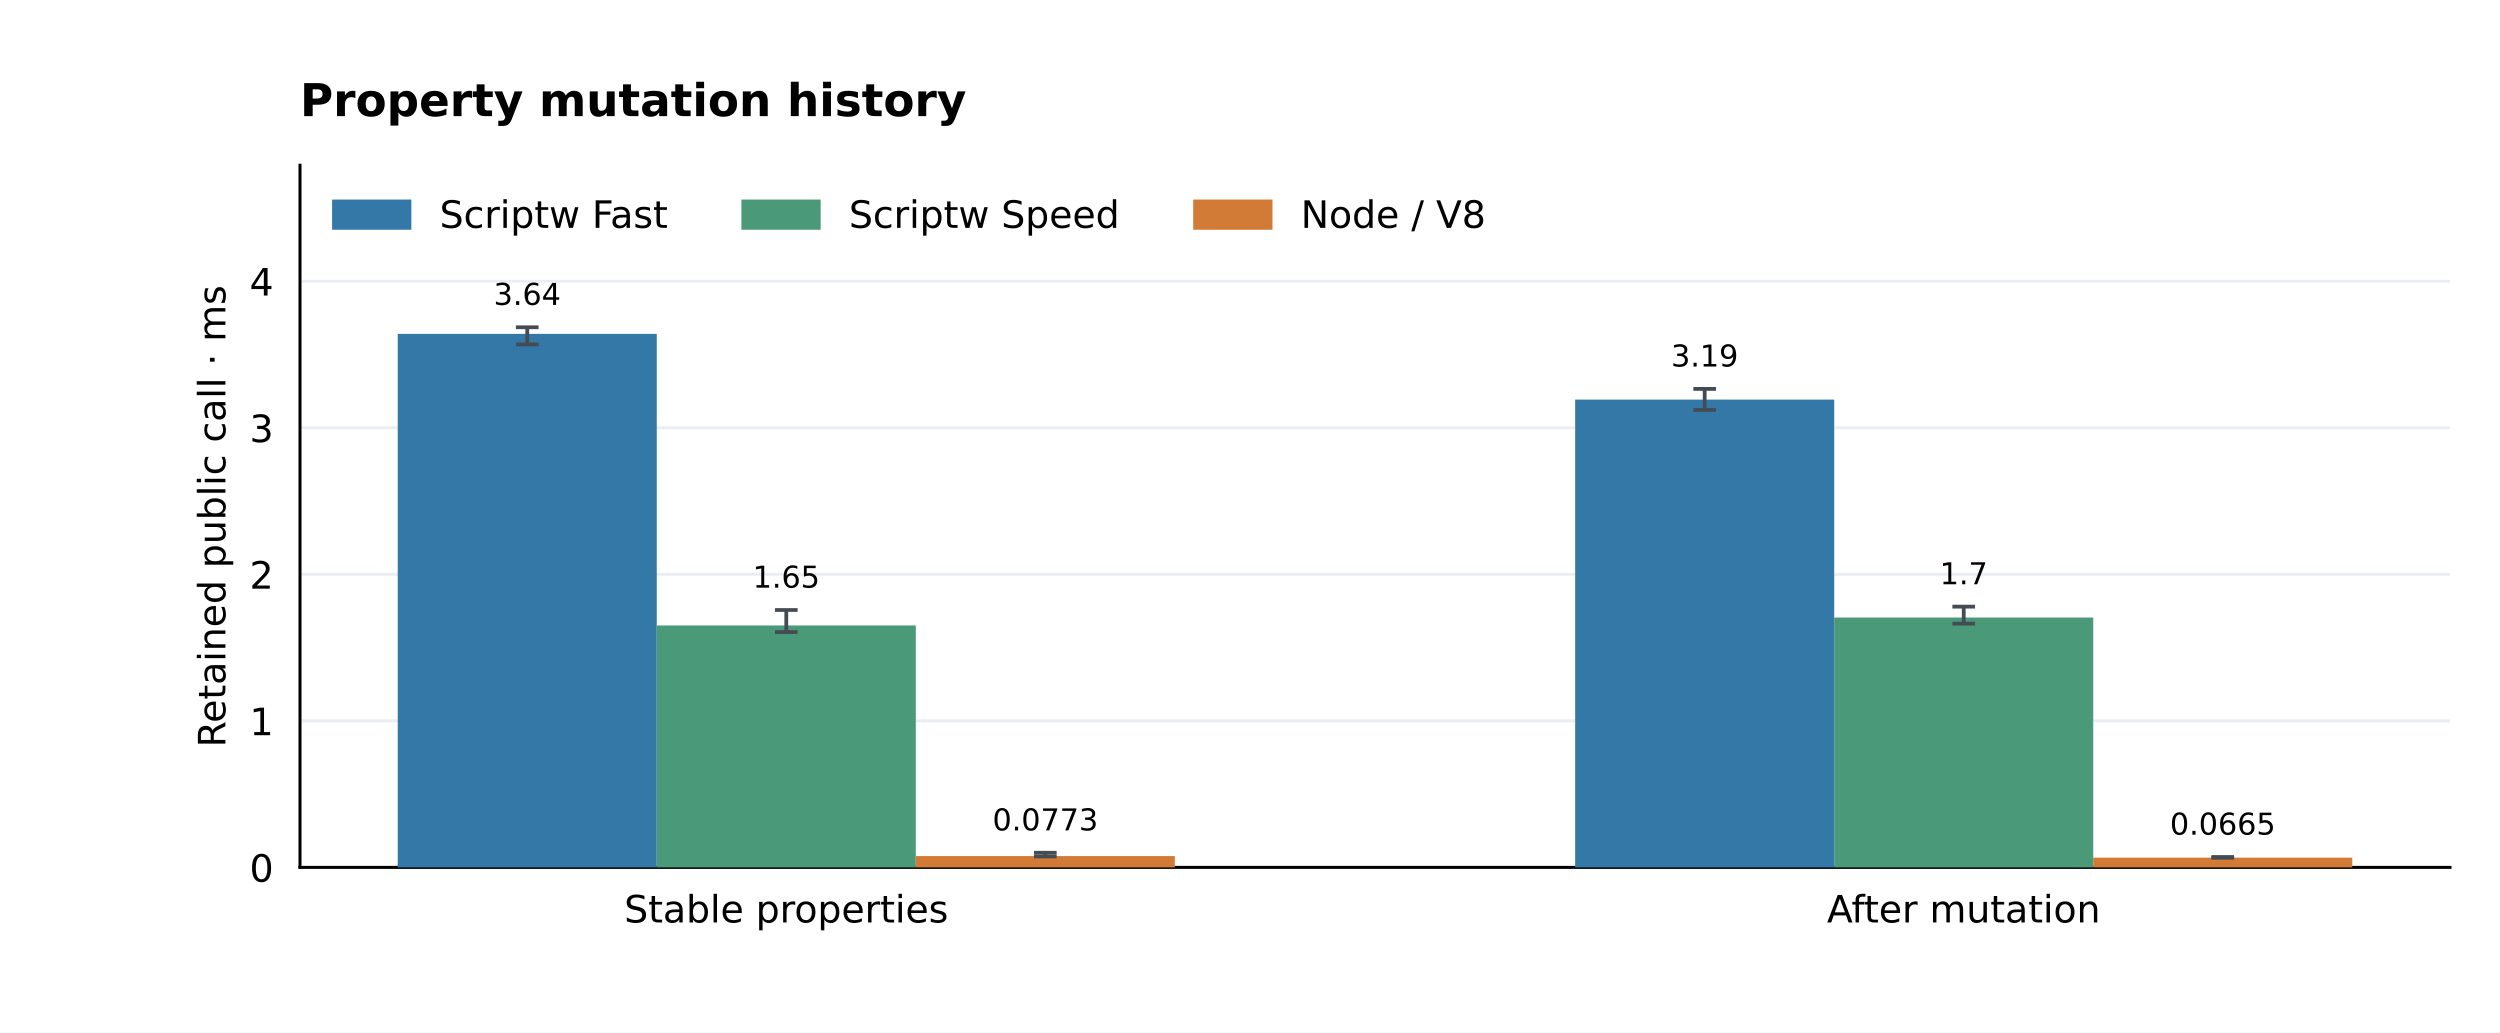
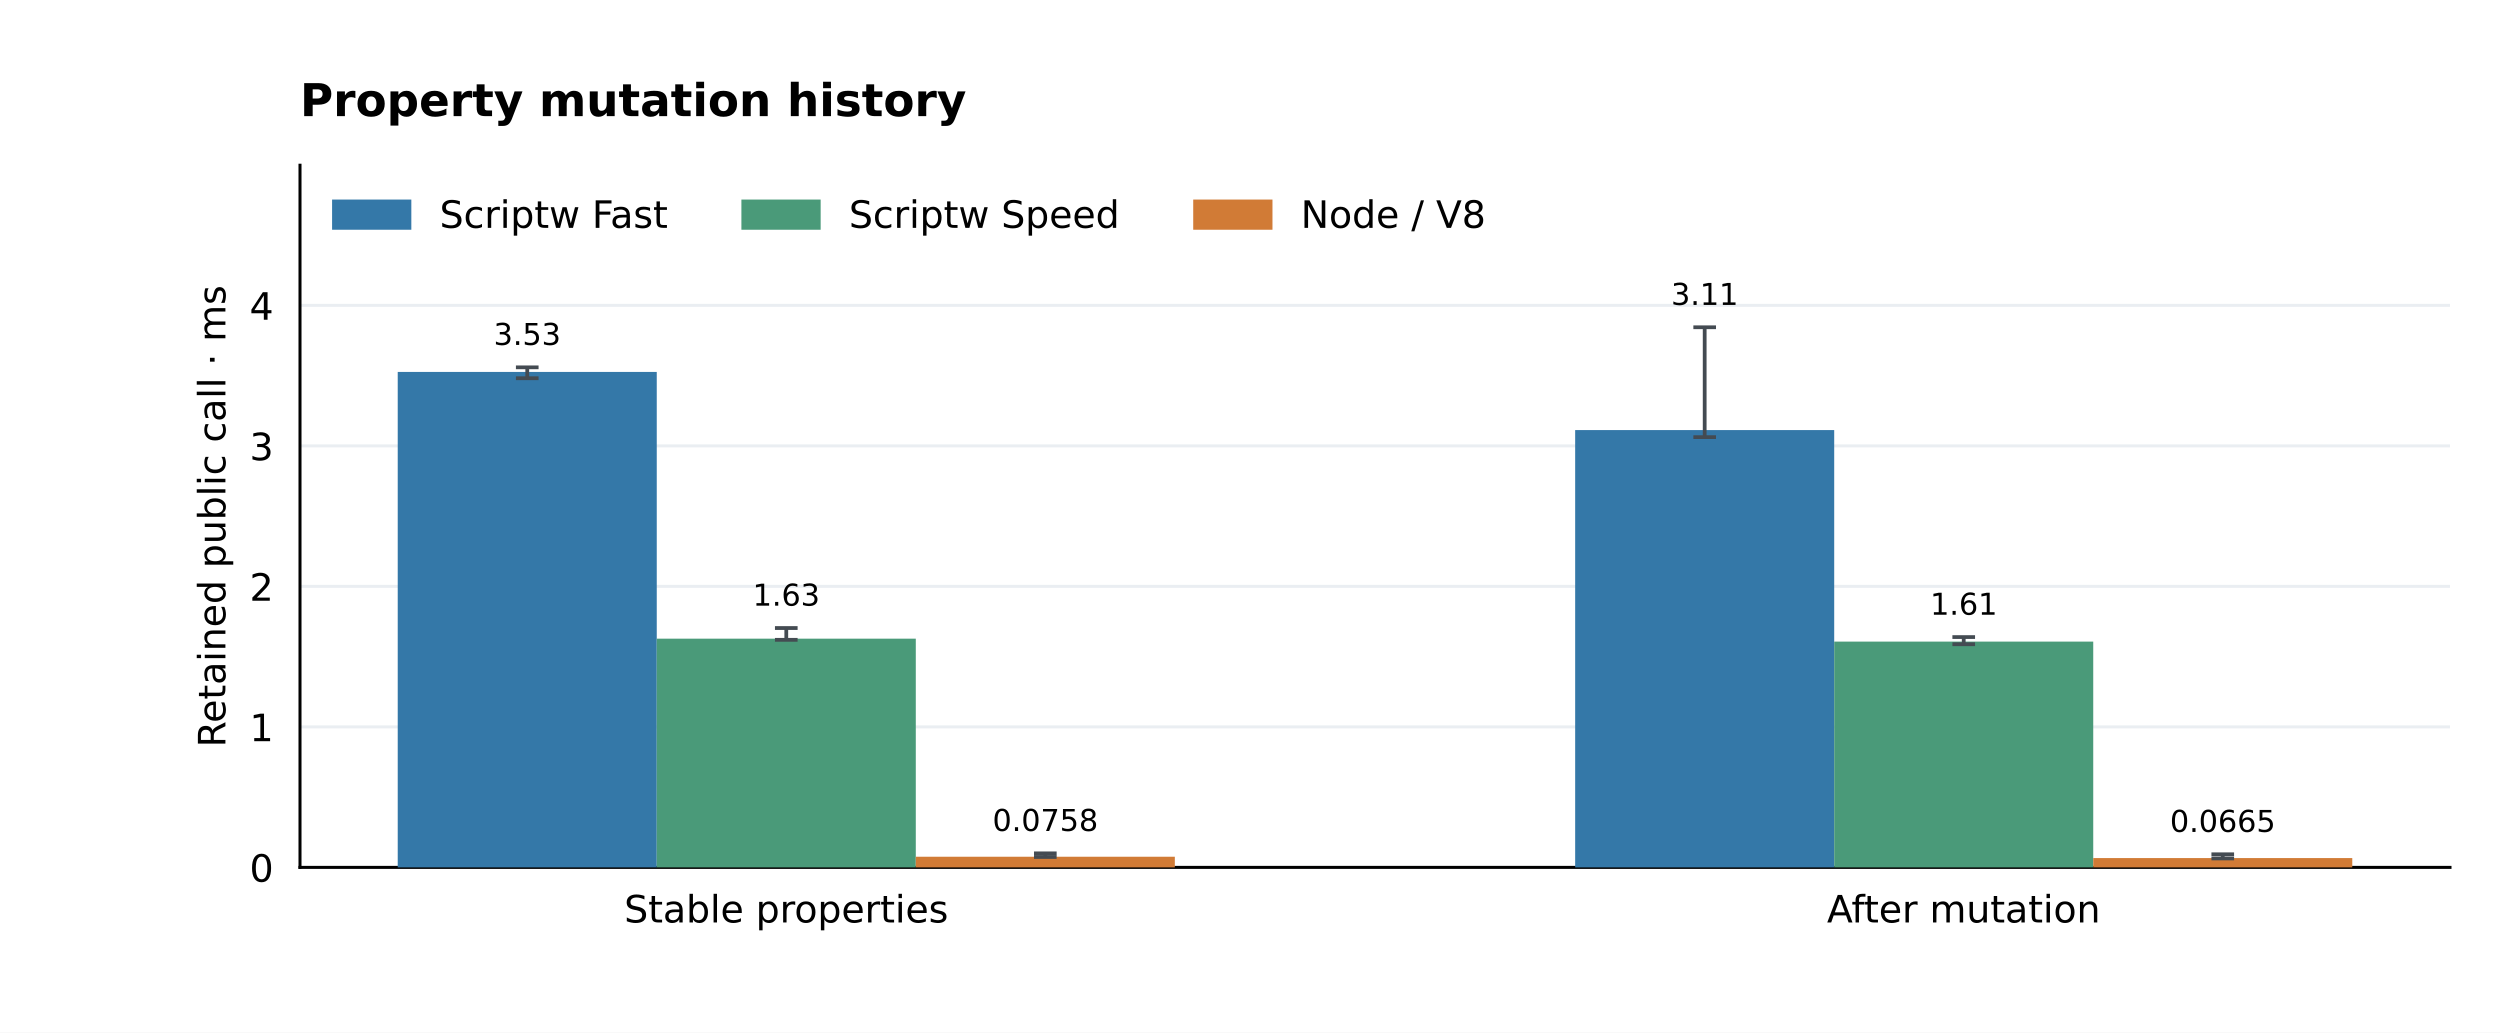
<svg xmlns="http://www.w3.org/2000/svg" xmlns:xlink="http://www.w3.org/1999/xlink" width="662.4pt" height="273.6pt" viewBox="0 0 662.4 273.6" version="1.1">
  <defs>
    <style type="text/css">*{stroke-linejoin: round; stroke-linecap: butt}</style>
  </defs>
  <g id="figure_1">
    <g id="patch_1">
      <path d="M 0 273.6 L 662.4 273.6 L 662.4 0 L 0 0 z " style="fill: #ffffff" />
    </g>
    <g id="axes_1">
      <g id="patch_2">
        <path d="M 79.488 229.824 L 649.152 229.824 L 649.152 43.776 L 79.488 43.776 z " style="fill: #ffffff" />
      </g>
      <g id="matplotlib.axis_1">
        <g id="xtick_1">
          <g id="line2d_1" />
          <g id="text_1">
            <text style="font-size: 10px; font-family: 'DejaVu Sans'; text-anchor: middle" x="208.333" y="244.422" transform="rotate(-0 208.3331 244.4224)">Stable properties</text>
          </g>
        </g>
        <g id="xtick_2">
          <g id="line2d_2" />
          <g id="text_2">
            <text style="font-size: 10px; font-family: 'DejaVu Sans'; text-anchor: middle" x="520.307" y="244.422" transform="rotate(-0 520.3069 244.4224)">After mutation</text>
          </g>
        </g>
      </g>
      <g id="matplotlib.axis_2">
        <g id="ytick_1">
          <g id="line2d_3">
            <path d="M 79.488 229.824 L 649.152 229.824 " clip-path="url(#p734627fd88)" style="fill: none; stroke: #eaeef2; stroke-width: 0.8; stroke-linecap: square" />
          </g>
          <g id="line2d_4" />
          <g id="text_3">
            <text style="font-size: 10px; font-family: 'DejaVu Sans'; text-anchor: end" x="72.488" y="233.623" transform="rotate(-0 72.488 233.6228)">0</text>
          </g>
        </g>
        <g id="ytick_2">
          <g id="line2d_5">
-             <path d="M 79.488 190.997 L 649.152 190.997 " clip-path="url(#p734627fd88)" style="fill: none; stroke: #eaeef2; stroke-width: 0.8; stroke-linecap: square" />
+             <path d="M 79.488 192.597 L 649.152 192.597 " clip-path="url(#p734627fd88)" style="fill: none; stroke: #eaeef2; stroke-width: 0.8; stroke-linecap: square" />
          </g>
          <g id="line2d_6" />
          <g id="text_4">
-             <text style="font-size: 10px; font-family: 'DejaVu Sans'; text-anchor: end" x="72.488" y="194.795" transform="rotate(-0 72.488 194.7954)">1</text>
+             <text style="font-size: 10px; font-family: 'DejaVu Sans'; text-anchor: end" x="72.488" y="196.396" transform="rotate(-0 72.488 196.3956)">1</text>
          </g>
        </g>
        <g id="ytick_3">
          <g id="line2d_7">
-             <path d="M 79.488 152.169 L 649.152 152.169 " clip-path="url(#p734627fd88)" style="fill: none; stroke: #eaeef2; stroke-width: 0.8; stroke-linecap: square" />
+             <path d="M 79.488 155.37 L 649.152 155.37 " clip-path="url(#p734627fd88)" style="fill: none; stroke: #eaeef2; stroke-width: 0.8; stroke-linecap: square" />
          </g>
          <g id="line2d_8" />
          <g id="text_5">
-             <text style="font-size: 10px; font-family: 'DejaVu Sans'; text-anchor: end" x="72.488" y="155.968" transform="rotate(-0 72.488 155.968)">2</text>
+             <text style="font-size: 10px; font-family: 'DejaVu Sans'; text-anchor: end" x="72.488" y="159.168" transform="rotate(-0 72.488 159.1684)">2</text>
          </g>
        </g>
        <g id="ytick_4">
          <g id="line2d_9">
-             <path d="M 79.488 113.342 L 649.152 113.342 " clip-path="url(#p734627fd88)" style="fill: none; stroke: #eaeef2; stroke-width: 0.8; stroke-linecap: square" />
+             <path d="M 79.488 118.142 L 649.152 118.142 " clip-path="url(#p734627fd88)" style="fill: none; stroke: #eaeef2; stroke-width: 0.8; stroke-linecap: square" />
          </g>
          <g id="line2d_10" />
          <g id="text_6">
-             <text style="font-size: 10px; font-family: 'DejaVu Sans'; text-anchor: end" x="72.488" y="117.141" transform="rotate(-0 72.488 117.1407)">3</text>
+             <text style="font-size: 10px; font-family: 'DejaVu Sans'; text-anchor: end" x="72.488" y="121.941" transform="rotate(-0 72.488 121.9412)">3</text>
          </g>
        </g>
        <g id="ytick_5">
          <g id="line2d_11">
-             <path d="M 79.488 74.514 L 649.152 74.514 " clip-path="url(#p734627fd88)" style="fill: none; stroke: #eaeef2; stroke-width: 0.8; stroke-linecap: square" />
+             <path d="M 79.488 80.915 L 649.152 80.915 " clip-path="url(#p734627fd88)" style="fill: none; stroke: #eaeef2; stroke-width: 0.8; stroke-linecap: square" />
          </g>
          <g id="line2d_12" />
          <g id="text_7">
-             <text style="font-size: 10px; font-family: 'DejaVu Sans'; text-anchor: end" x="72.488" y="78.313" transform="rotate(-0 72.488 78.31326)">4</text>
+             <text style="font-size: 10px; font-family: 'DejaVu Sans'; text-anchor: end" x="72.488" y="84.714" transform="rotate(-0 72.488 84.71393)">4</text>
          </g>
        </g>
        <g id="text_8">
          <text style="font-size: 10px; font-family: 'DejaVu Sans'; text-anchor: middle" x="59.723" y="136.8" transform="rotate(-90 59.72316 136.8)">Retained public call · ms</text>
        </g>
      </g>
      <g id="patch_3">
        <path d="M 79.488 229.824 L 79.488 43.776 " style="fill: none; stroke: #000000; stroke-width: 0.8; stroke-linejoin: miter; stroke-linecap: square" />
      </g>
      <g id="patch_4">
        <path d="M 79.488 229.824 L 649.152 229.824 " style="fill: none; stroke: #000000; stroke-width: 0.8; stroke-linejoin: miter; stroke-linecap: square" />
      </g>
      <g id="patch_5">
-         <path d="M 105.382 229.824 L 174.016 229.824 L 174.016 88.468 L 105.382 88.468 z " clip-path="url(#p734627fd88)" style="fill: #3478a8" />
+         <path d="M 105.382 229.824 L 174.016 229.824 L 174.016 98.539 L 105.382 98.539 z " clip-path="url(#p734627fd88)" style="fill: #3478a8" />
      </g>
      <g id="text_9">
-         <text style="font-size: 8px; font-family: 'DejaVu Sans'; text-anchor: middle" x="139.699" y="80.788" transform="rotate(-0 139.6989 80.78828)">3.64</text>
+         <text style="font-size: 8px; font-family: 'DejaVu Sans'; text-anchor: middle" x="139.699" y="91.403" transform="rotate(-0 139.6989 91.40303)">3.53</text>
      </g>
      <g id="patch_6">
-         <path d="M 417.356 229.824 L 485.99 229.824 L 485.99 105.874 L 417.356 105.874 z " clip-path="url(#p734627fd88)" style="fill: #3478a8" />
+         <path d="M 417.356 229.824 L 485.99 229.824 L 485.99 113.949 L 417.356 113.949 z " clip-path="url(#p734627fd88)" style="fill: #3478a8" />
      </g>
      <g id="text_10">
-         <text style="font-size: 8px; font-family: 'DejaVu Sans'; text-anchor: middle" x="451.673" y="97.117" transform="rotate(-0 451.6726 97.11706)">3.19</text>
+         <text style="font-size: 8px; font-family: 'DejaVu Sans'; text-anchor: middle" x="451.673" y="80.788" transform="rotate(-0 451.6726 80.78828)">3.11</text>
      </g>
      <g id="patch_7">
-         <path d="M 174.016 229.824 L 242.65 229.824 L 242.65 165.725 L 174.016 165.725 z " clip-path="url(#p734627fd88)" style="fill: #4a9a79" />
+         <path d="M 174.016 229.824 L 242.65 229.824 L 242.65 169.227 L 174.016 169.227 z " clip-path="url(#p734627fd88)" style="fill: #4a9a79" />
      </g>
      <g id="text_11">
-         <text style="font-size: 8px; font-family: 'DejaVu Sans'; text-anchor: middle" x="208.333" y="155.706" transform="rotate(-0 208.3331 155.7063)">1.65</text>
+         <text style="font-size: 8px; font-family: 'DejaVu Sans'; text-anchor: middle" x="208.333" y="160.481" transform="rotate(-0 208.3331 160.4808)">1.63</text>
      </g>
      <g id="patch_8">
-         <path d="M 485.99 229.824 L 554.624 229.824 L 554.624 163.623 L 485.99 163.623 z " clip-path="url(#p734627fd88)" style="fill: #4a9a79" />
+         <path d="M 485.99 229.824 L 554.624 229.824 L 554.624 170.006 L 485.99 170.006 z " clip-path="url(#p734627fd88)" style="fill: #4a9a79" />
      </g>
      <g id="text_12">
-         <text style="font-size: 8px; font-family: 'DejaVu Sans'; text-anchor: middle" x="520.307" y="154.81" transform="rotate(-0 520.3069 154.8096)">1.7</text>
+         <text style="font-size: 8px; font-family: 'DejaVu Sans'; text-anchor: middle" x="520.307" y="162.877" transform="rotate(-0 520.3069 162.8768)">1.61</text>
      </g>
      <g id="patch_9">
-         <path d="M 242.65 229.824 L 311.284 229.824 L 311.284 226.822 L 242.65 226.822 z " clip-path="url(#p734627fd88)" style="fill: #d17b36" />
+         <path d="M 242.65 229.824 L 311.284 229.824 L 311.284 227.003 L 242.65 227.003 z " clip-path="url(#p734627fd88)" style="fill: #d17b36" />
      </g>
      <g id="text_13">
-         <text style="font-size: 8px; font-family: 'DejaVu Sans'; text-anchor: middle" x="276.967" y="220.028" transform="rotate(-0 276.9674 220.0276)">0.0773</text>
+         <text style="font-size: 8px; font-family: 'DejaVu Sans'; text-anchor: middle" x="276.967" y="220.176" transform="rotate(-0 276.9674 220.1764)">0.0758</text>
      </g>
      <g id="patch_10">
-         <path d="M 554.624 229.824 L 623.258 229.824 L 623.258 227.24 L 554.624 227.24 z " clip-path="url(#p734627fd88)" style="fill: #d17b36" />
+         <path d="M 554.624 229.824 L 623.258 229.824 L 623.258 227.348 L 554.624 227.348 z " clip-path="url(#p734627fd88)" style="fill: #d17b36" />
      </g>
      <g id="text_14">
-         <text style="font-size: 8px; font-family: 'DejaVu Sans'; text-anchor: middle" x="588.941" y="221.147" transform="rotate(-0 588.9411 221.1468)">0.0665</text>
+         <text style="font-size: 8px; font-family: 'DejaVu Sans'; text-anchor: middle" x="588.941" y="220.421" transform="rotate(-0 588.9411 220.4214)">0.0665</text>
      </g>
      <g id="text_15">
        <text style="font-weight: 700; font-size: 12px; font-family: 'DejaVu Sans'; text-anchor: start" x="79.488" y="30.776" transform="rotate(-0 79.488 30.776)">Property mutation history</text>
      </g>
      <g id="LineCollection_1">
-         <path d="M 139.699 91.26 L 139.699 86.71 " clip-path="url(#p734627fd88)" style="fill: none; stroke: #444b52" />
+         <path d="M 139.699 100.219 L 139.699 97.325 " clip-path="url(#p734627fd88)" style="fill: none; stroke: #444b52" />
      </g>
      <g id="line2d_13">
        <defs>
          <path id="m65b1cacb22" d="M 3 0 L -3 -0 " style="stroke: #444b52" />
        </defs>
        <g clip-path="url(#p734627fd88)">
-           <use xlink:href="#m65b1cacb22" x="139.699" y="91.26" style="fill: #1f77b4; stroke: #444b52" />
+           <use xlink:href="#m65b1cacb22" x="139.699" y="100.219" style="fill: #1f77b4; stroke: #444b52" />
        </g>
      </g>
      <g id="line2d_14">
        <g clip-path="url(#p734627fd88)">
-           <use xlink:href="#m65b1cacb22" x="139.699" y="86.71" style="fill: #1f77b4; stroke: #444b52" />
+           <use xlink:href="#m65b1cacb22" x="139.699" y="97.325" style="fill: #1f77b4; stroke: #444b52" />
        </g>
      </g>
      <g id="LineCollection_2">
-         <path d="M 451.673 108.618 L 451.673 103.039 " clip-path="url(#p734627fd88)" style="fill: none; stroke: #444b52" />
+         <path d="M 451.673 115.824 L 451.673 86.71 " clip-path="url(#p734627fd88)" style="fill: none; stroke: #444b52" />
      </g>
      <g id="line2d_15">
        <g clip-path="url(#p734627fd88)">
-           <use xlink:href="#m65b1cacb22" x="451.673" y="108.618" style="fill: #1f77b4; stroke: #444b52" />
+           <use xlink:href="#m65b1cacb22" x="451.673" y="115.824" style="fill: #1f77b4; stroke: #444b52" />
        </g>
      </g>
      <g id="line2d_16">
        <g clip-path="url(#p734627fd88)">
-           <use xlink:href="#m65b1cacb22" x="451.673" y="103.039" style="fill: #1f77b4; stroke: #444b52" />
+           <use xlink:href="#m65b1cacb22" x="451.673" y="86.71" style="fill: #1f77b4; stroke: #444b52" />
        </g>
      </g>
      <g id="LineCollection_3">
-         <path d="M 208.333 167.478 L 208.333 161.628 " clip-path="url(#p734627fd88)" style="fill: none; stroke: #444b52" />
+         <path d="M 208.333 169.527 L 208.333 166.403 " clip-path="url(#p734627fd88)" style="fill: none; stroke: #444b52" />
      </g>
      <g id="line2d_17">
        <g clip-path="url(#p734627fd88)">
-           <use xlink:href="#m65b1cacb22" x="208.333" y="167.478" style="fill: #1f77b4; stroke: #444b52" />
+           <use xlink:href="#m65b1cacb22" x="208.333" y="169.527" style="fill: #1f77b4; stroke: #444b52" />
        </g>
      </g>
      <g id="line2d_18">
        <g clip-path="url(#p734627fd88)">
-           <use xlink:href="#m65b1cacb22" x="208.333" y="161.628" style="fill: #1f77b4; stroke: #444b52" />
+           <use xlink:href="#m65b1cacb22" x="208.333" y="166.403" style="fill: #1f77b4; stroke: #444b52" />
        </g>
      </g>
      <g id="LineCollection_4">
-         <path d="M 520.307 165.237 L 520.307 160.732 " clip-path="url(#p734627fd88)" style="fill: none; stroke: #444b52" />
+         <path d="M 520.307 170.696 L 520.307 168.799 " clip-path="url(#p734627fd88)" style="fill: none; stroke: #444b52" />
      </g>
      <g id="line2d_19">
        <g clip-path="url(#p734627fd88)">
-           <use xlink:href="#m65b1cacb22" x="520.307" y="165.237" style="fill: #1f77b4; stroke: #444b52" />
+           <use xlink:href="#m65b1cacb22" x="520.307" y="170.696" style="fill: #1f77b4; stroke: #444b52" />
        </g>
      </g>
      <g id="line2d_20">
        <g clip-path="url(#p734627fd88)">
-           <use xlink:href="#m65b1cacb22" x="520.307" y="160.732" style="fill: #1f77b4; stroke: #444b52" />
+           <use xlink:href="#m65b1cacb22" x="520.307" y="168.799" style="fill: #1f77b4; stroke: #444b52" />
        </g>
      </g>
      <g id="LineCollection_5">
-         <path d="M 276.967 226.927 L 276.967 225.949 " clip-path="url(#p734627fd88)" style="fill: none; stroke: #444b52" />
+         <path d="M 276.967 227.061 L 276.967 226.098 " clip-path="url(#p734627fd88)" style="fill: none; stroke: #444b52" />
      </g>
      <g id="line2d_21">
        <g clip-path="url(#p734627fd88)">
-           <use xlink:href="#m65b1cacb22" x="276.967" y="226.927" style="fill: #1f77b4; stroke: #444b52" />
+           <use xlink:href="#m65b1cacb22" x="276.967" y="227.061" style="fill: #1f77b4; stroke: #444b52" />
        </g>
      </g>
      <g id="line2d_22">
        <g clip-path="url(#p734627fd88)">
-           <use xlink:href="#m65b1cacb22" x="276.967" y="225.949" style="fill: #1f77b4; stroke: #444b52" />
+           <use xlink:href="#m65b1cacb22" x="276.967" y="226.098" style="fill: #1f77b4; stroke: #444b52" />
        </g>
      </g>
      <g id="LineCollection_6">
-         <path d="M 588.941 227.269 L 588.941 227.069 " clip-path="url(#p734627fd88)" style="fill: none; stroke: #444b52" />
+         <path d="M 588.941 227.447 L 588.941 226.343 " clip-path="url(#p734627fd88)" style="fill: none; stroke: #444b52" />
      </g>
      <g id="line2d_23">
        <g clip-path="url(#p734627fd88)">
-           <use xlink:href="#m65b1cacb22" x="588.941" y="227.269" style="fill: #1f77b4; stroke: #444b52" />
+           <use xlink:href="#m65b1cacb22" x="588.941" y="227.447" style="fill: #1f77b4; stroke: #444b52" />
        </g>
      </g>
      <g id="line2d_24">
        <g clip-path="url(#p734627fd88)">
-           <use xlink:href="#m65b1cacb22" x="588.941" y="227.069" style="fill: #1f77b4; stroke: #444b52" />
+           <use xlink:href="#m65b1cacb22" x="588.941" y="226.343" style="fill: #1f77b4; stroke: #444b52" />
        </g>
      </g>
      <g id="legend_1">
        <g id="patch_11">
          <path d="M 88.488 60.374 L 108.488 60.374 L 108.488 53.374 L 88.488 53.374 z " style="fill: #3478a8; stroke: #3478a8; stroke-linejoin: miter" />
        </g>
        <g id="text_16">
          <text style="font-size: 10px; font-family: 'DejaVu Sans'; text-anchor: start" x="116.488" y="60.374" transform="rotate(-0 116.488 60.37444)">Scriptw Fast</text>
        </g>
        <g id="patch_12">
          <path d="M 196.941 60.374 L 216.941 60.374 L 216.941 53.374 L 196.941 53.374 z " style="fill: #4a9a79; stroke: #4a9a79; stroke-linejoin: miter" />
        </g>
        <g id="text_17">
          <text style="font-size: 10px; font-family: 'DejaVu Sans'; text-anchor: start" x="224.941" y="60.374" transform="rotate(-0 224.9411 60.37444)">Scriptw Speed</text>
        </g>
        <g id="patch_13">
          <path d="M 316.654 60.374 L 336.654 60.374 L 336.654 53.374 L 316.654 53.374 z " style="fill: #d17b36; stroke: #d17b36; stroke-linejoin: miter" />
        </g>
        <g id="text_18">
          <text style="font-size: 10px; font-family: 'DejaVu Sans'; text-anchor: start" x="344.654" y="60.374" transform="rotate(-0 344.6536 60.37444)">Node / V8</text>
        </g>
      </g>
    </g>
  </g>
  <defs>
    <clipPath id="p734627fd88">
      <rect x="79.488" y="43.776" width="569.664" height="186.048" />
    </clipPath>
  </defs>
</svg>
